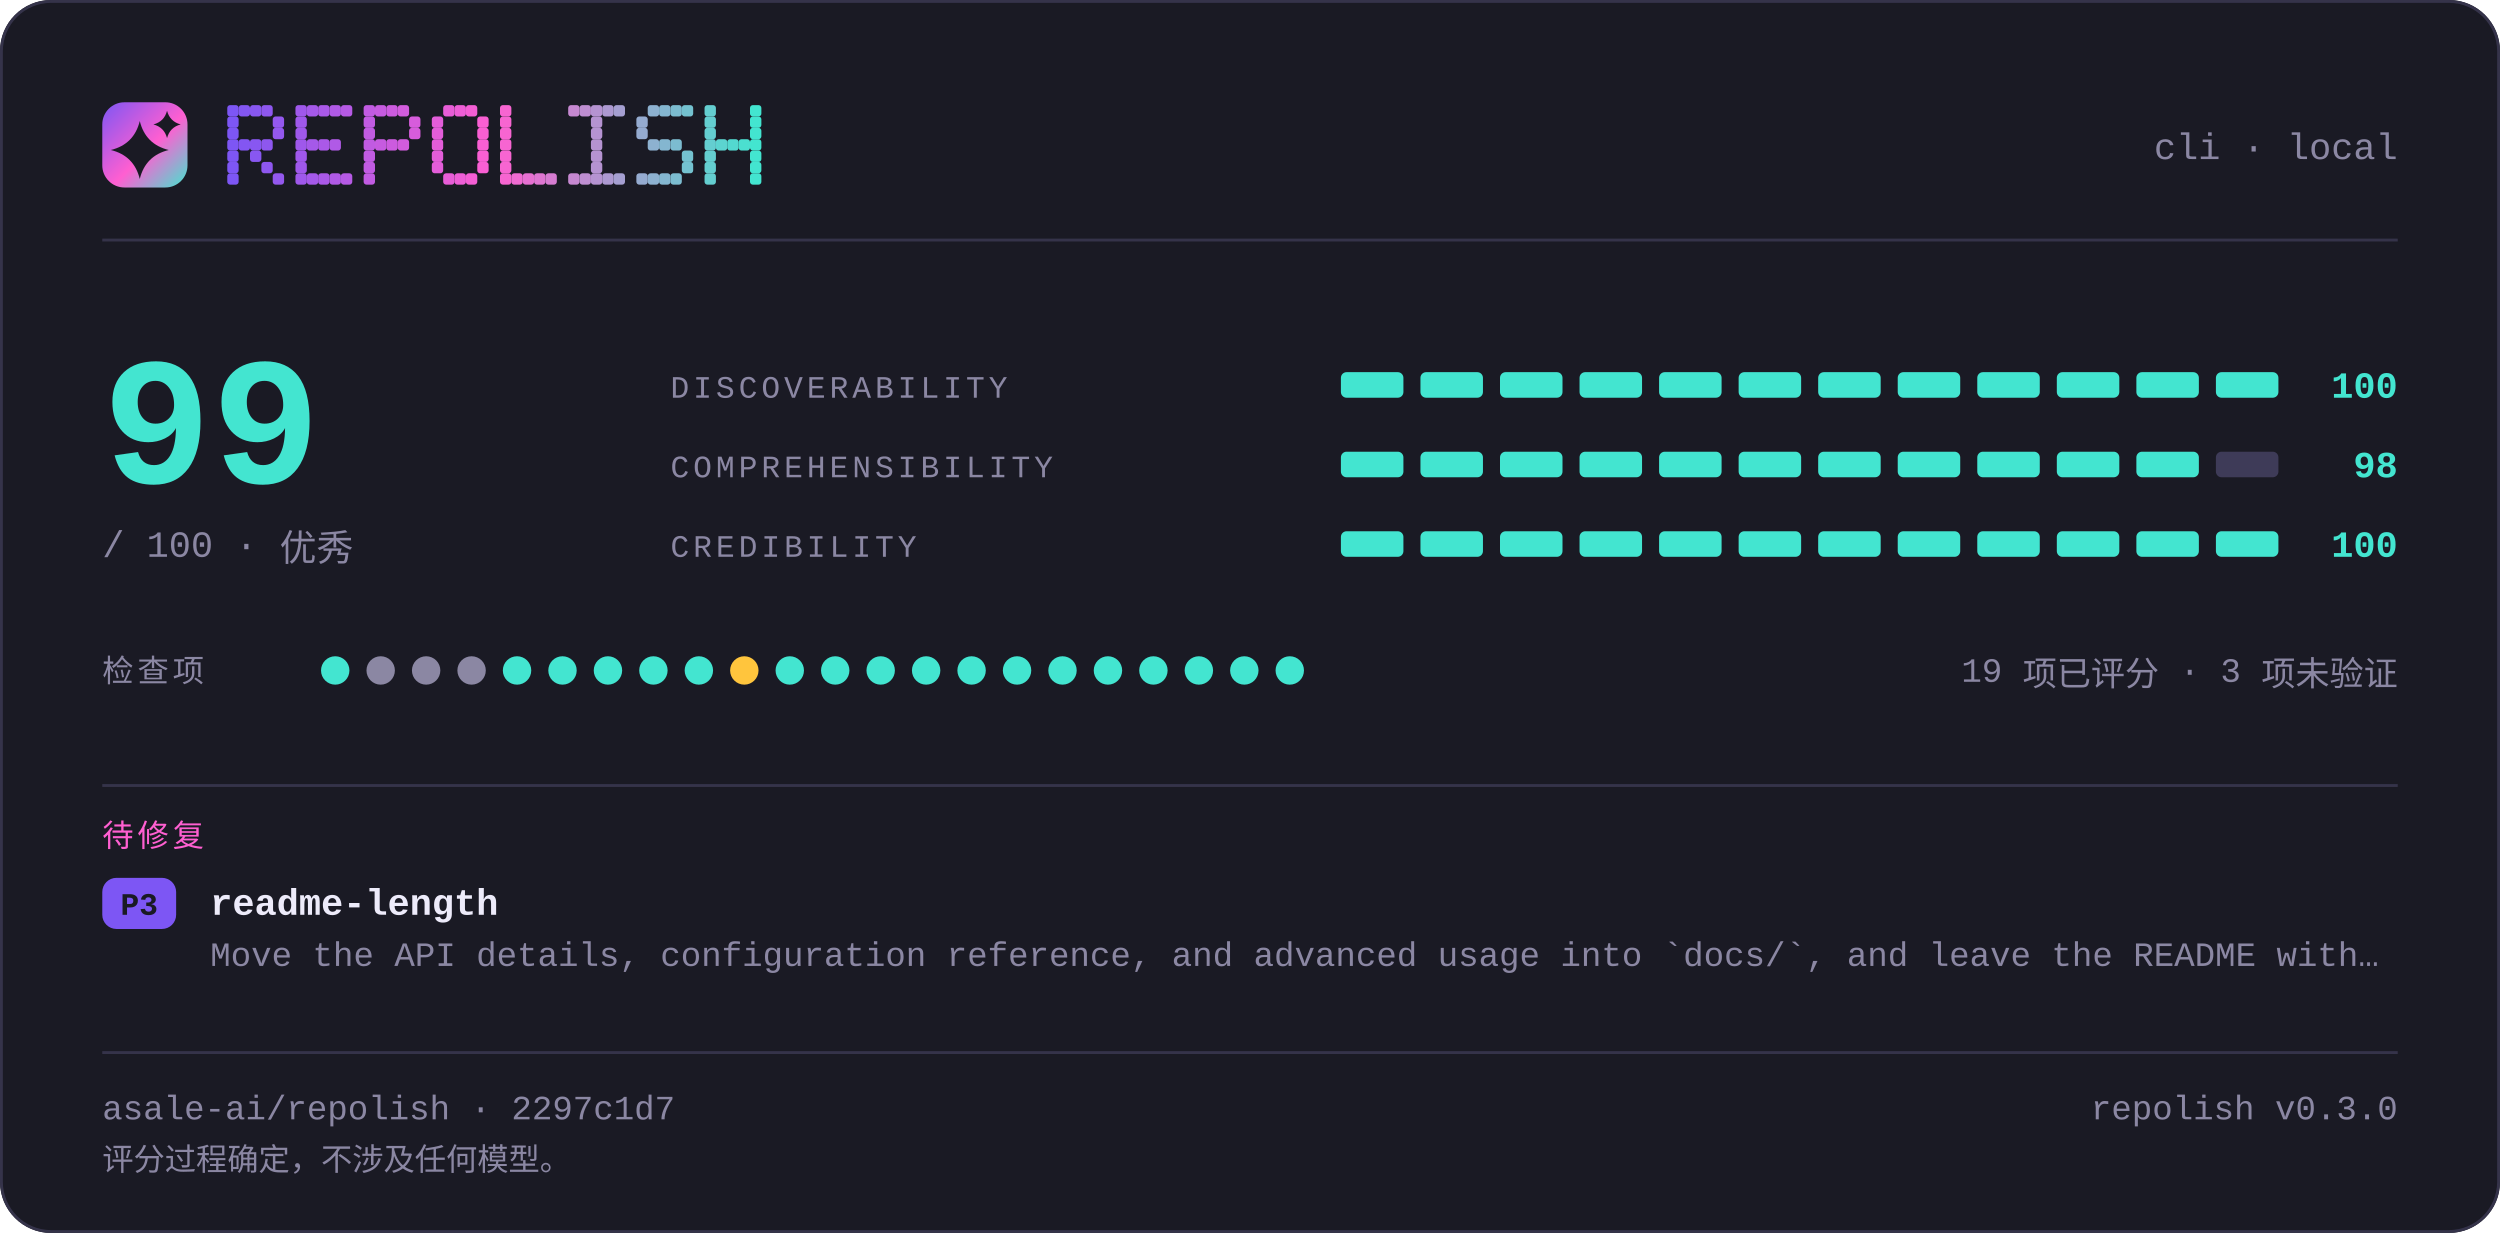
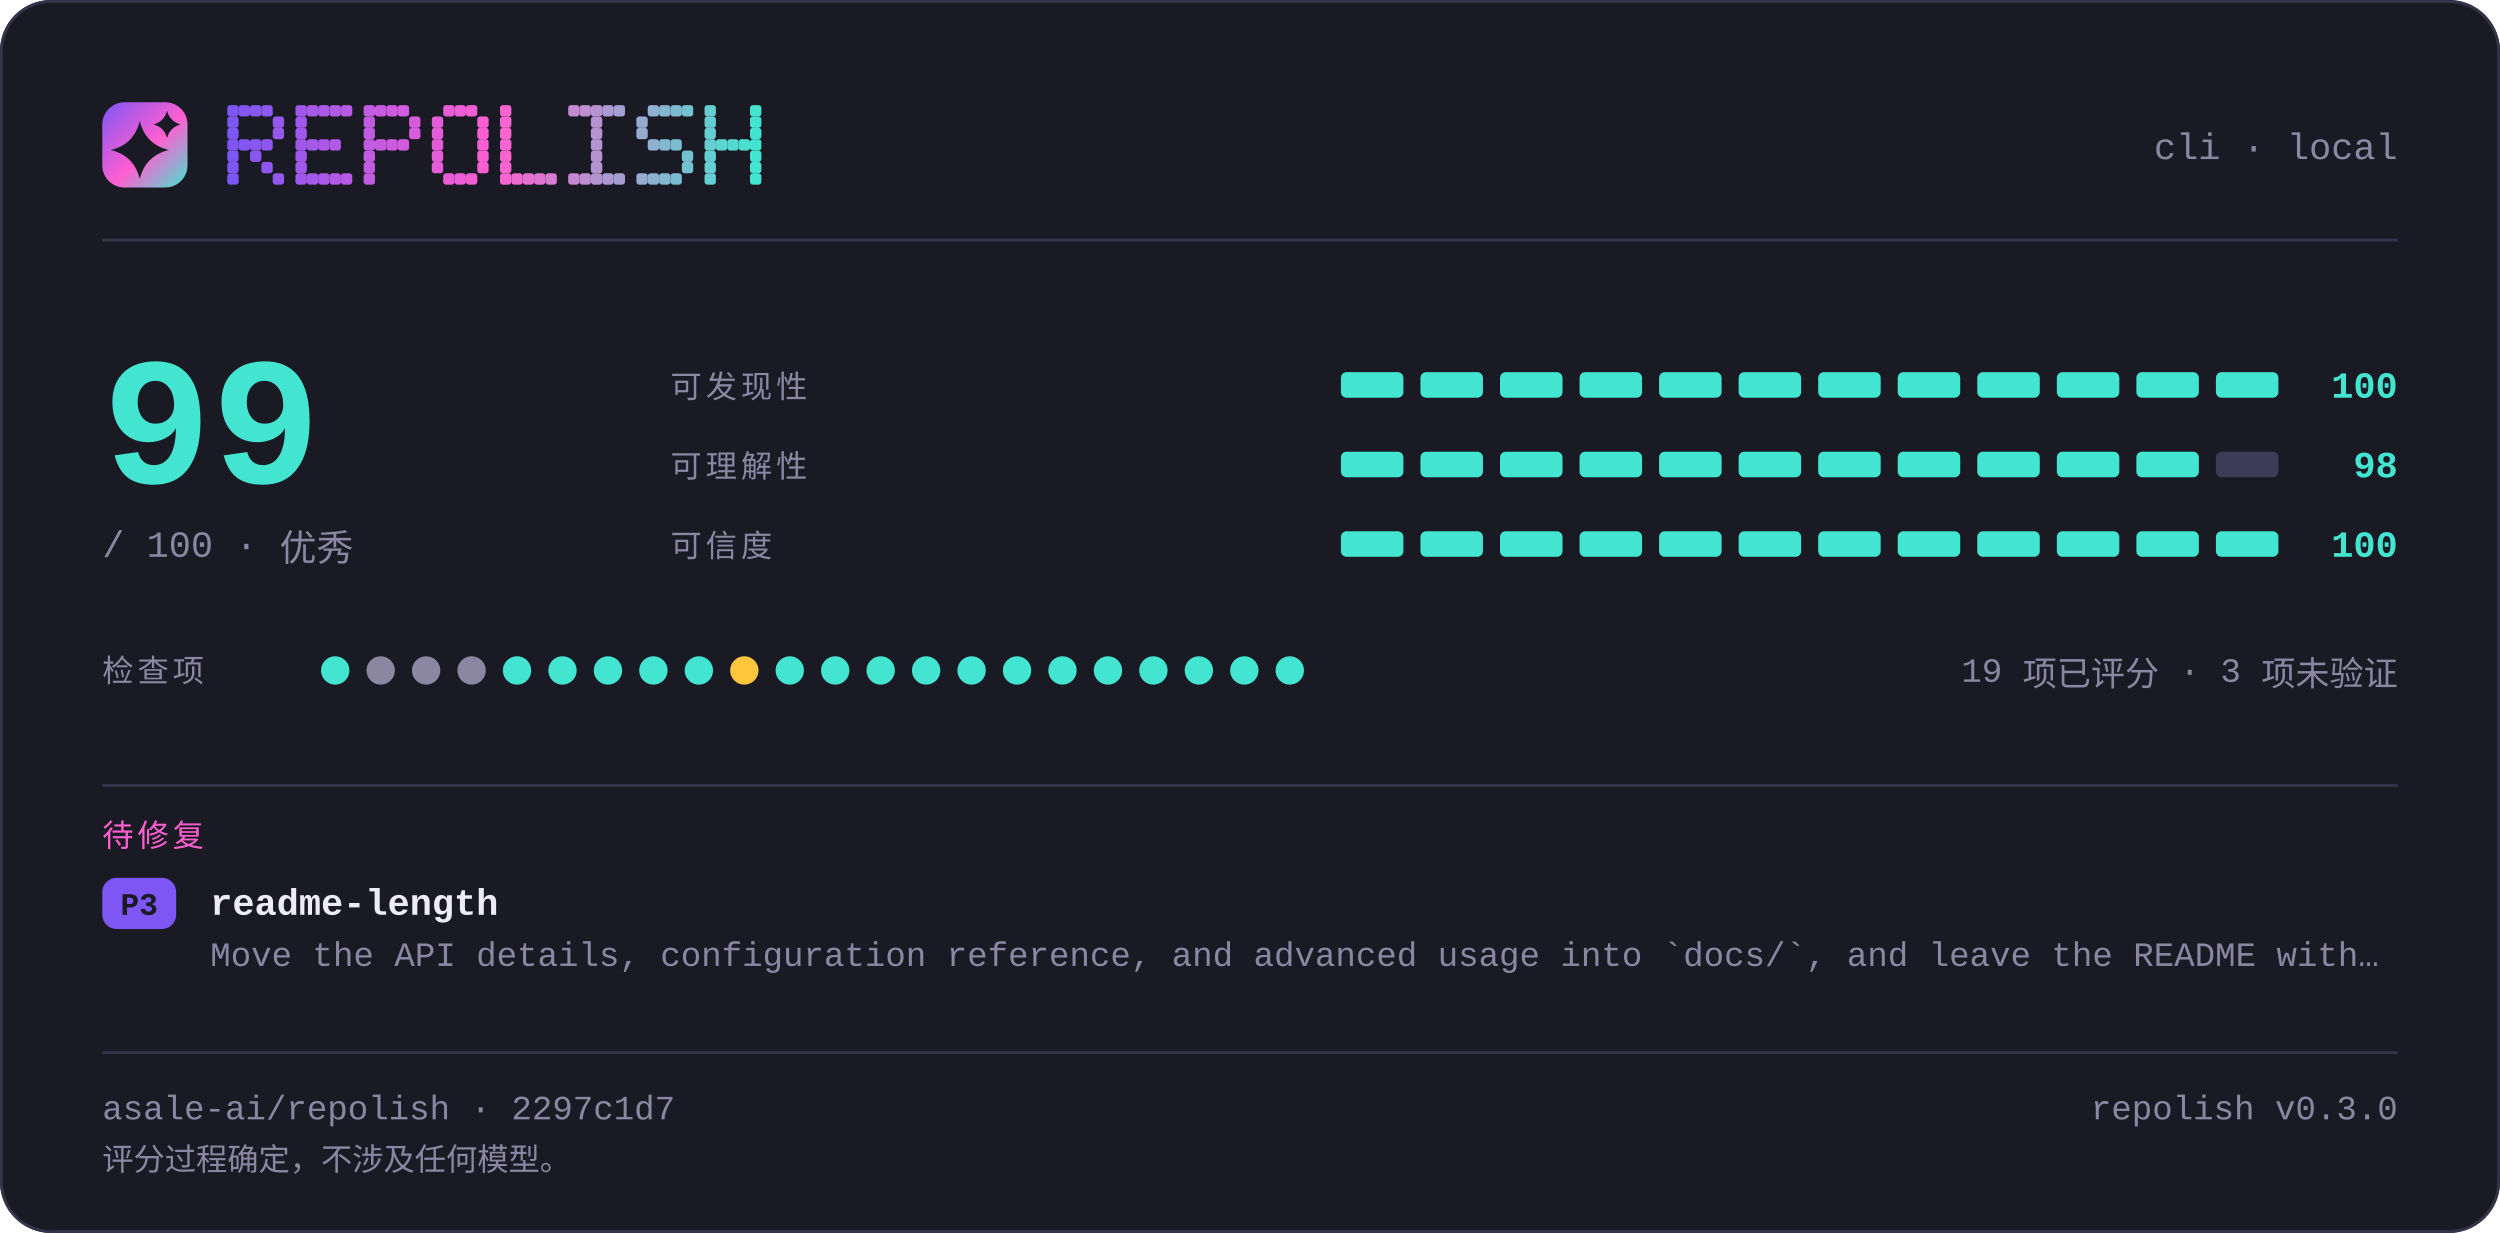
<svg xmlns="http://www.w3.org/2000/svg" width="880" height="434" viewBox="0 0 880 434" lang="zh-CN" role="img" aria-label="repolish report card — 99 out of 100">
  <defs>
    <linearGradient id="brand" x1="0" y1="0" x2="1" y2="1">
      <stop offset="0" stop-color="#7d56f4" />
      <stop offset="0.55" stop-color="#ff5fd1" />
      <stop offset="1" stop-color="#43e5d0" />
    </linearGradient>
  </defs>
  <style>
    .t { font-family: ui-monospace, SFMono-Regular, "SF Mono", Menlo, Consolas, "Liberation Mono", "Noto Sans Mono CJK SC", "Microsoft YaHei", monospace; }
  </style>
  <rect x="0" y="0" width="880" height="434" rx="18.0" fill="#1a1a24" />
  <rect x="0.5" y="0.5" width="879" height="433" rx="17.5" fill="none" stroke="#35334a" />
  <rect x="36" y="36" width="30" height="30" rx="7.8" fill="url(#brand)" />
  <path d="M49.2 42.6Q51.2 50.8 59.4 52.8Q51.2 54.8 49.2 63.0Q47.2 54.8 39.0 52.8Q47.2 50.8 49.2 42.6Z" fill="#1a1a24" />
  <path d="M58.8 39.0Q59.8 42.8 63.6 43.8Q59.8 44.8 58.8 48.6Q57.8 44.8 54.0 43.8Q57.8 42.8 58.8 39.0Z" fill="#1a1a24" />
  <g fill="#7d56f4">
    <rect x="80" y="37" width="4" height="4" rx="1" />
    <rect x="80" y="41" width="4" height="4" rx="1" />
    <rect x="80" y="45" width="4" height="4" rx="1" />
    <rect x="80" y="49" width="4" height="4" rx="1" />
    <rect x="80" y="53" width="4" height="4" rx="1" />
    <rect x="80" y="57" width="4" height="4" rx="1" />
    <rect x="80" y="61" width="4" height="4" rx="1" />
  </g>
  <g fill="#8356f2">
    <rect x="84" y="37" width="4" height="4" rx="1" />
    <rect x="84" y="49" width="4" height="4" rx="1" />
  </g>
  <g fill="#8857f1">
    <rect x="88" y="37" width="4" height="4" rx="1" />
    <rect x="88" y="49" width="4" height="4" rx="1" />
    <rect x="88" y="53" width="4" height="4" rx="1" />
  </g>
  <g fill="#8e57ef">
    <rect x="92" y="37" width="4" height="4" rx="1" />
    <rect x="92" y="49" width="4" height="4" rx="1" />
    <rect x="92" y="57" width="4" height="4" rx="1" />
  </g>
  <g fill="#9458ee">
    <rect x="96" y="41" width="4" height="4" rx="1" />
    <rect x="96" y="45" width="4" height="4" rx="1" />
    <rect x="96" y="61" width="4" height="4" rx="1" />
  </g>
  <g fill="#9f58eb">
    <rect x="104" y="37" width="4" height="4" rx="1" />
    <rect x="104" y="41" width="4" height="4" rx="1" />
    <rect x="104" y="45" width="4" height="4" rx="1" />
    <rect x="104" y="49" width="4" height="4" rx="1" />
    <rect x="104" y="53" width="4" height="4" rx="1" />
    <rect x="104" y="57" width="4" height="4" rx="1" />
    <rect x="104" y="61" width="4" height="4" rx="1" />
  </g>
  <g fill="#a559e9">
    <rect x="108" y="37" width="4" height="4" rx="1" />
    <rect x="108" y="49" width="4" height="4" rx="1" />
    <rect x="108" y="61" width="4" height="4" rx="1" />
  </g>
  <g fill="#aa59e8">
    <rect x="112" y="37" width="4" height="4" rx="1" />
    <rect x="112" y="49" width="4" height="4" rx="1" />
    <rect x="112" y="61" width="4" height="4" rx="1" />
  </g>
  <g fill="#b05ae6">
    <rect x="116" y="37" width="4" height="4" rx="1" />
    <rect x="116" y="49" width="4" height="4" rx="1" />
    <rect x="116" y="61" width="4" height="4" rx="1" />
  </g>
  <g fill="#b65ae5">
    <rect x="120" y="37" width="4" height="4" rx="1" />
    <rect x="120" y="61" width="4" height="4" rx="1" />
  </g>
  <g fill="#c15be2">
    <rect x="128" y="37" width="4" height="4" rx="1" />
    <rect x="128" y="41" width="4" height="4" rx="1" />
    <rect x="128" y="45" width="4" height="4" rx="1" />
    <rect x="128" y="49" width="4" height="4" rx="1" />
    <rect x="128" y="53" width="4" height="4" rx="1" />
    <rect x="128" y="57" width="4" height="4" rx="1" />
    <rect x="128" y="61" width="4" height="4" rx="1" />
  </g>
  <g fill="#c65be0">
    <rect x="132" y="37" width="4" height="4" rx="1" />
    <rect x="132" y="49" width="4" height="4" rx="1" />
  </g>
  <g fill="#cc5bdf">
    <rect x="136" y="37" width="4" height="4" rx="1" />
    <rect x="136" y="49" width="4" height="4" rx="1" />
  </g>
  <g fill="#d25cdd">
    <rect x="140" y="37" width="4" height="4" rx="1" />
    <rect x="140" y="49" width="4" height="4" rx="1" />
  </g>
  <g fill="#d75cdc">
    <rect x="144" y="41" width="4" height="4" rx="1" />
    <rect x="144" y="45" width="4" height="4" rx="1" />
  </g>
  <g fill="#e35dd9">
    <rect x="152" y="41" width="4" height="4" rx="1" />
    <rect x="152" y="45" width="4" height="4" rx="1" />
    <rect x="152" y="49" width="4" height="4" rx="1" />
    <rect x="152" y="53" width="4" height="4" rx="1" />
    <rect x="152" y="57" width="4" height="4" rx="1" />
  </g>
  <g fill="#e85dd7">
    <rect x="156" y="37" width="4" height="4" rx="1" />
    <rect x="156" y="61" width="4" height="4" rx="1" />
  </g>
  <g fill="#ee5ed6">
    <rect x="160" y="37" width="4" height="4" rx="1" />
    <rect x="160" y="61" width="4" height="4" rx="1" />
  </g>
  <g fill="#f45ed4">
    <rect x="164" y="37" width="4" height="4" rx="1" />
    <rect x="164" y="61" width="4" height="4" rx="1" />
  </g>
  <g fill="#f95fd3">
    <rect x="168" y="41" width="4" height="4" rx="1" />
    <rect x="168" y="45" width="4" height="4" rx="1" />
    <rect x="168" y="49" width="4" height="4" rx="1" />
    <rect x="168" y="53" width="4" height="4" rx="1" />
    <rect x="168" y="57" width="4" height="4" rx="1" />
  </g>
  <g fill="#f765d1">
    <rect x="176" y="37" width="4" height="4" rx="1" />
    <rect x="176" y="41" width="4" height="4" rx="1" />
    <rect x="176" y="45" width="4" height="4" rx="1" />
    <rect x="176" y="49" width="4" height="4" rx="1" />
    <rect x="176" y="53" width="4" height="4" rx="1" />
    <rect x="176" y="57" width="4" height="4" rx="1" />
    <rect x="176" y="61" width="4" height="4" rx="1" />
  </g>
  <g fill="#ef6bd1">
    <rect x="180" y="61" width="4" height="4" rx="1" />
  </g>
  <g fill="#e670d1">
    <rect x="184" y="61" width="4" height="4" rx="1" />
  </g>
  <g fill="#de76d1">
    <rect x="188" y="61" width="4" height="4" rx="1" />
  </g>
  <g fill="#d67cd1">
    <rect x="192" y="61" width="4" height="4" rx="1" />
  </g>
  <g fill="#c688d1">
    <rect x="200" y="37" width="4" height="4" rx="1" />
    <rect x="200" y="61" width="4" height="4" rx="1" />
  </g>
  <g fill="#be8ed1">
    <rect x="204" y="37" width="4" height="4" rx="1" />
    <rect x="204" y="61" width="4" height="4" rx="1" />
  </g>
  <g fill="#b593d1">
    <rect x="208" y="37" width="4" height="4" rx="1" />
    <rect x="208" y="41" width="4" height="4" rx="1" />
    <rect x="208" y="45" width="4" height="4" rx="1" />
    <rect x="208" y="49" width="4" height="4" rx="1" />
    <rect x="208" y="53" width="4" height="4" rx="1" />
    <rect x="208" y="57" width="4" height="4" rx="1" />
    <rect x="208" y="61" width="4" height="4" rx="1" />
  </g>
  <g fill="#ad99d1">
    <rect x="212" y="37" width="4" height="4" rx="1" />
    <rect x="212" y="61" width="4" height="4" rx="1" />
  </g>
  <g fill="#a59fd1">
    <rect x="216" y="37" width="4" height="4" rx="1" />
    <rect x="216" y="61" width="4" height="4" rx="1" />
  </g>
  <g fill="#95abd0">
    <rect x="224" y="41" width="4" height="4" rx="1" />
    <rect x="224" y="45" width="4" height="4" rx="1" />
    <rect x="224" y="61" width="4" height="4" rx="1" />
  </g>
  <g fill="#8db1d0">
    <rect x="228" y="37" width="4" height="4" rx="1" />
    <rect x="228" y="49" width="4" height="4" rx="1" />
    <rect x="228" y="61" width="4" height="4" rx="1" />
  </g>
  <g fill="#84b6d0">
    <rect x="232" y="37" width="4" height="4" rx="1" />
    <rect x="232" y="49" width="4" height="4" rx="1" />
    <rect x="232" y="61" width="4" height="4" rx="1" />
  </g>
  <g fill="#7cbcd0">
    <rect x="236" y="37" width="4" height="4" rx="1" />
    <rect x="236" y="49" width="4" height="4" rx="1" />
    <rect x="236" y="61" width="4" height="4" rx="1" />
  </g>
  <g fill="#74c2d0">
    <rect x="240" y="37" width="4" height="4" rx="1" />
    <rect x="240" y="53" width="4" height="4" rx="1" />
    <rect x="240" y="57" width="4" height="4" rx="1" />
  </g>
  <g fill="#64ced0">
    <rect x="248" y="37" width="4" height="4" rx="1" />
    <rect x="248" y="41" width="4" height="4" rx="1" />
    <rect x="248" y="45" width="4" height="4" rx="1" />
    <rect x="248" y="49" width="4" height="4" rx="1" />
    <rect x="248" y="53" width="4" height="4" rx="1" />
    <rect x="248" y="57" width="4" height="4" rx="1" />
    <rect x="248" y="61" width="4" height="4" rx="1" />
  </g>
  <g fill="#5cd4d0">
    <rect x="252" y="49" width="4" height="4" rx="1" />
  </g>
  <g fill="#53d9d0">
    <rect x="256" y="49" width="4" height="4" rx="1" />
  </g>
  <g fill="#4bdfd0">
    <rect x="260" y="49" width="4" height="4" rx="1" />
  </g>
  <g fill="#43e5d0">
    <rect x="264" y="37" width="4" height="4" rx="1" />
    <rect x="264" y="41" width="4" height="4" rx="1" />
    <rect x="264" y="45" width="4" height="4" rx="1" />
    <rect x="264" y="49" width="4" height="4" rx="1" />
    <rect x="264" y="53" width="4" height="4" rx="1" />
    <rect x="264" y="57" width="4" height="4" rx="1" />
    <rect x="264" y="61" width="4" height="4" rx="1" />
  </g>
  <text class="t" x="844" y="56" font-size="13" fill="#8b87a3" text-anchor="end">cli · local</text>
  <rect x="36" y="84" width="808" height="1" fill="#35334a" />
  <text class="t" x="36" y="170" font-size="64" fill="#43e5d0" text-anchor="start" font-weight="700">99</text>
  <text class="t" x="36" y="196" font-size="13" fill="#8b87a3" text-anchor="start">/ 100  ·  优秀</text>
-   <text class="t" x="236" y="140" font-size="11" fill="#8b87a3" text-anchor="start" letter-spacing="1.4">DISCOVERABILITY</text>
+   <text class="t" x="236" y="140" font-size="11" fill="#8b87a3" text-anchor="start" letter-spacing="1.4">可发现性</text>
  <rect x="472" y="131" width="22" height="9" rx="2.0" fill="#43e5d0" />
  <rect x="500" y="131" width="22" height="9" rx="2.0" fill="#43e5d0" />
  <rect x="528" y="131" width="22" height="9" rx="2.0" fill="#43e5d0" />
  <rect x="556" y="131" width="22" height="9" rx="2.0" fill="#43e5d0" />
  <rect x="584" y="131" width="22" height="9" rx="2.0" fill="#43e5d0" />
  <rect x="612" y="131" width="22" height="9" rx="2.0" fill="#43e5d0" />
  <rect x="640" y="131" width="22" height="9" rx="2.0" fill="#43e5d0" />
  <rect x="668" y="131" width="22" height="9" rx="2.0" fill="#43e5d0" />
  <rect x="696" y="131" width="22" height="9" rx="2.0" fill="#43e5d0" />
  <rect x="724" y="131" width="22" height="9" rx="2.0" fill="#43e5d0" />
  <rect x="752" y="131" width="22" height="9" rx="2.0" fill="#43e5d0" />
  <rect x="780" y="131" width="22" height="9" rx="2.0" fill="#43e5d0" />
  <text class="t" x="844" y="140" font-size="13" fill="#43e5d0" text-anchor="end" font-weight="700">100</text>
-   <text class="t" x="236" y="168" font-size="11" fill="#8b87a3" text-anchor="start" letter-spacing="1.4">COMPREHENSIBILITY</text>
+   <text class="t" x="236" y="168" font-size="11" fill="#8b87a3" text-anchor="start" letter-spacing="1.4">可理解性</text>
  <rect x="472" y="159" width="22" height="9" rx="2.0" fill="#43e5d0" />
  <rect x="500" y="159" width="22" height="9" rx="2.0" fill="#43e5d0" />
  <rect x="528" y="159" width="22" height="9" rx="2.0" fill="#43e5d0" />
  <rect x="556" y="159" width="22" height="9" rx="2.0" fill="#43e5d0" />
  <rect x="584" y="159" width="22" height="9" rx="2.0" fill="#43e5d0" />
  <rect x="612" y="159" width="22" height="9" rx="2.0" fill="#43e5d0" />
  <rect x="640" y="159" width="22" height="9" rx="2.0" fill="#43e5d0" />
  <rect x="668" y="159" width="22" height="9" rx="2.0" fill="#43e5d0" />
  <rect x="696" y="159" width="22" height="9" rx="2.0" fill="#43e5d0" />
  <rect x="724" y="159" width="22" height="9" rx="2.0" fill="#43e5d0" />
  <rect x="752" y="159" width="22" height="9" rx="2.0" fill="#43e5d0" />
  <rect x="780" y="159" width="22" height="9" rx="2.0" fill="#3e3b58" />
  <text class="t" x="844" y="168" font-size="13" fill="#43e5d0" text-anchor="end" font-weight="700">98</text>
-   <text class="t" x="236" y="196" font-size="11" fill="#8b87a3" text-anchor="start" letter-spacing="1.4">CREDIBILITY</text>
+   <text class="t" x="236" y="196" font-size="11" fill="#8b87a3" text-anchor="start" letter-spacing="1.4">可信度</text>
  <rect x="472" y="187" width="22" height="9" rx="2.0" fill="#43e5d0" />
  <rect x="500" y="187" width="22" height="9" rx="2.0" fill="#43e5d0" />
  <rect x="528" y="187" width="22" height="9" rx="2.0" fill="#43e5d0" />
  <rect x="556" y="187" width="22" height="9" rx="2.0" fill="#43e5d0" />
  <rect x="584" y="187" width="22" height="9" rx="2.0" fill="#43e5d0" />
  <rect x="612" y="187" width="22" height="9" rx="2.0" fill="#43e5d0" />
  <rect x="640" y="187" width="22" height="9" rx="2.0" fill="#43e5d0" />
  <rect x="668" y="187" width="22" height="9" rx="2.0" fill="#43e5d0" />
  <rect x="696" y="187" width="22" height="9" rx="2.0" fill="#43e5d0" />
  <rect x="724" y="187" width="22" height="9" rx="2.0" fill="#43e5d0" />
  <rect x="752" y="187" width="22" height="9" rx="2.0" fill="#43e5d0" />
  <rect x="780" y="187" width="22" height="9" rx="2.0" fill="#43e5d0" />
  <text class="t" x="844" y="196" font-size="13" fill="#43e5d0" text-anchor="end" font-weight="700">100</text>
  <text class="t" x="36" y="240" font-size="11" fill="#8b87a3" text-anchor="start" letter-spacing="1.4">检查项</text>
  <circle cx="118" cy="236" r="5" fill="#43e5d0" />
  <circle cx="134" cy="236" r="5" fill="#8b87a3" />
  <circle cx="150" cy="236" r="5" fill="#8b87a3" />
  <circle cx="166" cy="236" r="5" fill="#8b87a3" />
  <circle cx="182" cy="236" r="5" fill="#43e5d0" />
  <circle cx="198" cy="236" r="5" fill="#43e5d0" />
  <circle cx="214" cy="236" r="5" fill="#43e5d0" />
  <circle cx="230" cy="236" r="5" fill="#43e5d0" />
  <circle cx="246" cy="236" r="5" fill="#43e5d0" />
  <circle cx="262" cy="236" r="5" fill="#ffc53d" />
  <circle cx="278" cy="236" r="5" fill="#43e5d0" />
  <circle cx="294" cy="236" r="5" fill="#43e5d0" />
  <circle cx="310" cy="236" r="5" fill="#43e5d0" />
  <circle cx="326" cy="236" r="5" fill="#43e5d0" />
  <circle cx="342" cy="236" r="5" fill="#43e5d0" />
  <circle cx="358" cy="236" r="5" fill="#43e5d0" />
  <circle cx="374" cy="236" r="5" fill="#43e5d0" />
  <circle cx="390" cy="236" r="5" fill="#43e5d0" />
  <circle cx="406" cy="236" r="5" fill="#43e5d0" />
  <circle cx="422" cy="236" r="5" fill="#43e5d0" />
  <circle cx="438" cy="236" r="5" fill="#43e5d0" />
  <circle cx="454" cy="236" r="5" fill="#43e5d0" />
  <text class="t" x="844" y="240" font-size="12" fill="#8b87a3" text-anchor="end">19 项已评分 · 3 项未验证</text>
  <rect x="36" y="276" width="808" height="1" fill="#35334a" />
  <text class="t" x="36" y="298" font-size="11" fill="#ff5fd1" text-anchor="start" letter-spacing="1.4">待修复</text>
  <rect x="36" y="309" width="26" height="18" rx="5.0" fill="#7d56f4" />
  <text class="t" x="49" y="322" font-size="11" fill="#1a1a24" text-anchor="middle" font-weight="700">P3</text>
  <text class="t" x="74" y="322" font-size="13" fill="#edebfa" text-anchor="start" font-weight="700">readme-length</text>
  <text class="t" x="74" y="340" font-size="12" fill="#8b87a3" text-anchor="start">Move the API details, configuration reference, and advanced usage into `docs/`, and leave the README with…</text>
  <rect x="36" y="370" width="808" height="1" fill="#35334a" />
  <text class="t" x="36" y="394" font-size="12" fill="#8b87a3" text-anchor="start">asale-ai/repolish · 2297c1d7</text>
  <text class="t" x="844" y="394" font-size="12" fill="#8b87a3" text-anchor="end">repolish v0.3.0</text>
  <text class="t" x="36" y="412" font-size="11" fill="#8b87a3" text-anchor="start">评分过程确定，不涉及任何模型。</text>
</svg>
